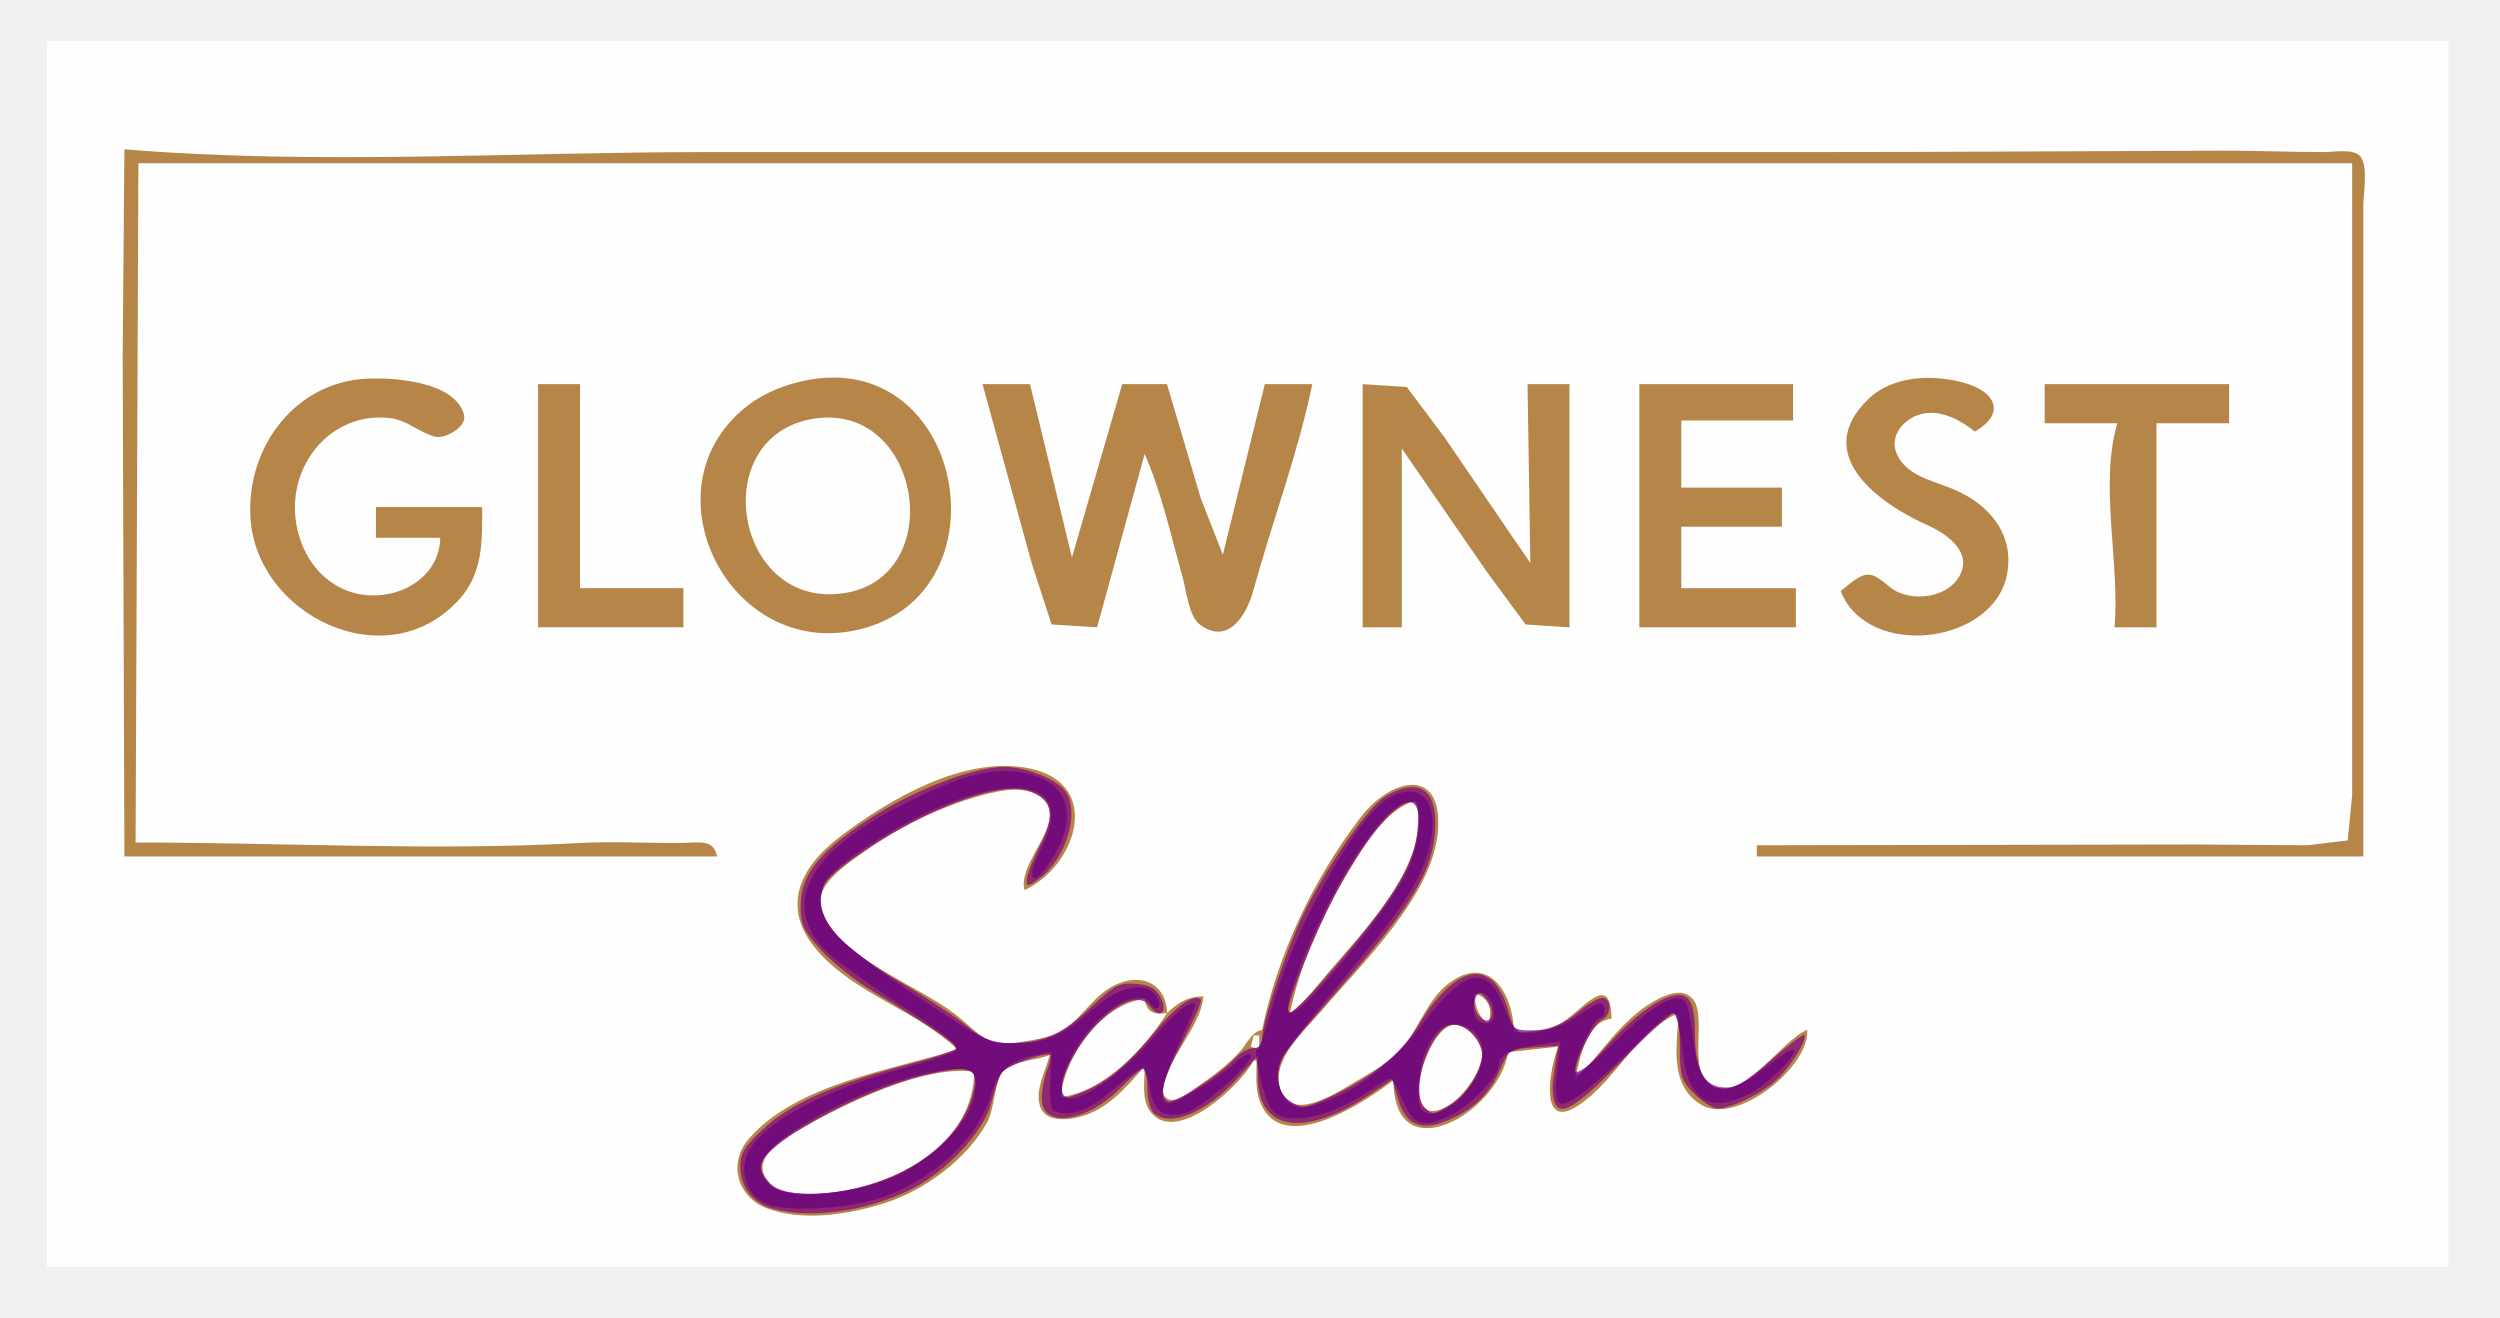
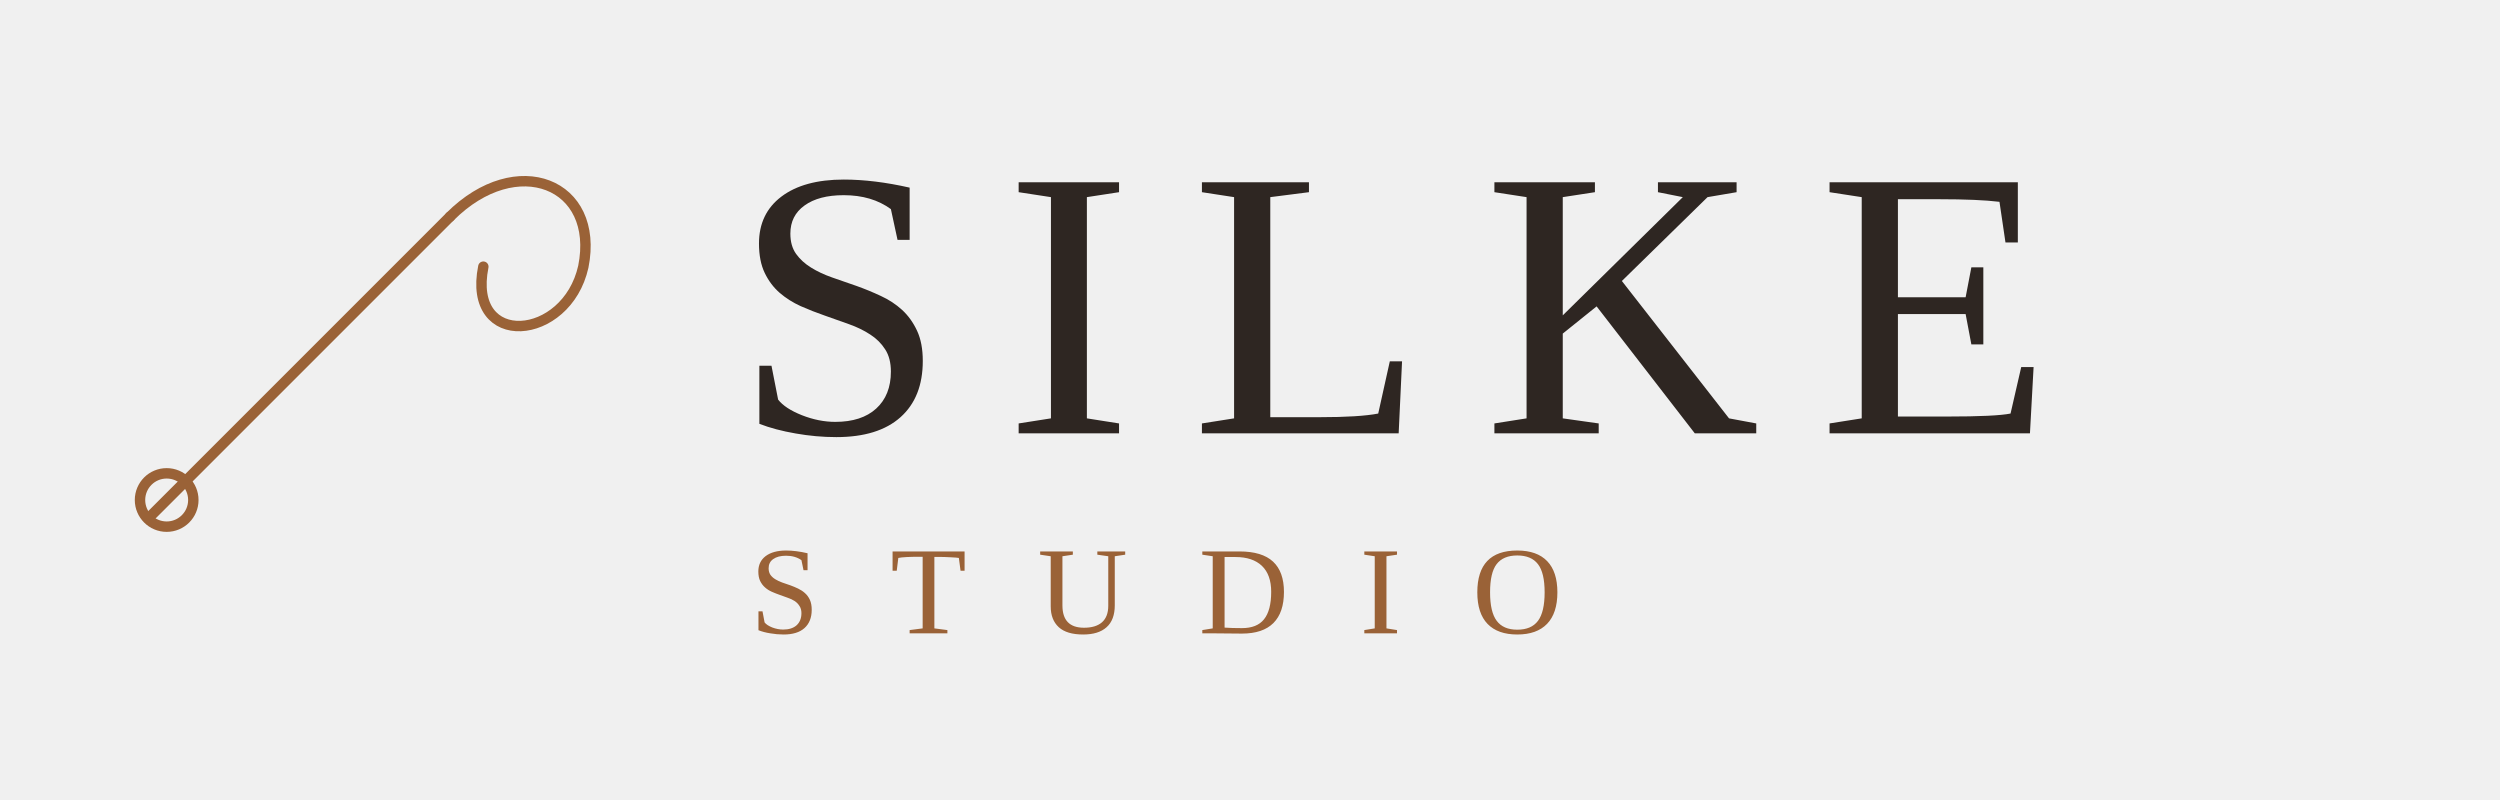
- <svg xmlns="http://www.w3.org/2000/svg" width="167" height="88" viewBox="18 106 167 88" version="1.1">
-   <g id="layer1">
-     <rect style="fill:#ffffff;fill-opacity:0.949;stroke:#b0a87a;stroke-width:0;stroke-dasharray:none;stroke-opacity:1;paint-order:stroke fill markers" id="rect8640" width="160.414" height="81.885" x="21.142" y="108.732" ry="23.458" rx="0" />
-     <path style="fill:#b58648;stroke:none" d="m 26.31,115.973 -0.115,13.817 0.115,33.423 13.444,-1.4e-4 26.141,1.4e-4 c -0.195,-1.168 -1.224,-0.924 -2.187,-0.908 -2.315,0.038 -4.651,-0.121 -6.962,0.007 -9.808,0.545 -19.833,-0.033 -29.688,-0.033 l 0.187,-45.373 H 175.125 v 33.796 8.402 l -0.299,3.036 -2.688,0.325 -7.469,-0.054 -29.315,0.054 v 0.747 h 40.518 v -34.543 -8.963 c 0,-0.807 0.332,-2.586 -0.192,-3.248 -0.437,-0.552 -1.803,-0.299 -2.422,-0.299 -2.303,0 -4.611,-0.102 -6.908,-0.095 -9.204,0.03 -18.42,0.095 -27.635,0.095 H 65.147 c -12.84,0 -26.051,0.874 -38.838,-0.187 m 82.156,0.373 -0.187,0.187 0.187,-0.187 m -58.256,23.527 h -7.095 v 2.054 h 4.295 c -0.072,3.044 -3.521,4.526 -6.162,3.554 -2.239,-0.824 -3.491,-3.122 -3.545,-5.421 -0.082,-3.502 2.714,-6.558 6.346,-6.127 1.179,0.14 1.924,0.936 2.988,1.233 0.675,0.189 2.181,-0.643 1.961,-1.459 -0.599,-2.225 -4.656,-2.494 -6.442,-2.415 -4.817,0.213 -8.032,4.516 -7.835,9.142 0.284,6.675 9.137,10.968 13.962,5.599 1.603,-1.784 1.528,-3.915 1.528,-6.159 m 21.846,-8.502 c -1.464,0.263 -2.926,0.809 -4.108,1.721 -6.905,5.329 -1.496,16.581 6.909,15.069 10.585,-1.905 7.773,-18.692 -2.801,-16.79 m 68.899,14.104 c 1.776,4.584 10.223,3.612 11.116,-1.12 0.511,-2.707 -1.249,-4.723 -3.647,-5.704 -1.32,-0.54 -3.081,-0.87 -3.718,-2.328 -0.566,-1.296 0.603,-2.506 1.85,-2.71 1.212,-0.198 2.467,0.486 3.362,1.219 2.103,-1.217 1.4,-2.679 -0.747,-3.269 -2.057,-0.566 -4.711,-0.48 -6.331,1.063 -3.926,3.738 0.717,7.03 3.904,8.45 1.131,0.504 2.839,1.612 2.288,3.092 -0.617,1.655 -2.911,2.052 -4.342,1.338 -0.587,-0.293 -1.193,-1.092 -1.867,-1.119 -0.65,-0.026 -1.372,0.733 -1.867,1.089 M 53.944,131.658 v 16.245 h 9.709 v -2.614 h -6.909 v -13.63 h -2.801 m 29.688,0 3.282,11.95 1.331,4.103 3.043,0.192 3.174,-11.577 c 1.148,2.589 1.76,5.496 2.535,8.216 0.241,0.844 0.404,2.615 1.143,3.169 1.959,1.47 3.171,-0.761 3.575,-2.235 1.26,-4.597 2.983,-9.149 3.949,-13.817 h -3.174 l -2.801,11.39 -1.467,-3.734 -2.267,-7.655 h -2.988 l -3.361,11.577 -2.801,-11.577 h -3.174 m 25.394,0 v 16.245 h 2.614 v -11.95 l 5.664,8.216 2.608,3.542 2.931,0.192 v -16.245 h -2.801 l 0.187,11.95 -5.736,-8.402 -2.519,-3.356 -2.948,-0.192 m 18.485,0 v 16.245 h 10.456 v -2.614 h -7.655 v -4.108 h 6.722 v -2.614 h -6.722 v -4.481 h 7.469 v -2.427 h -10.27 m 27.074,0 v 2.614 h 4.855 c -1.214,4.133 0.181,9.341 -0.187,13.63 h 2.801 v -13.63 h 4.855 v -2.614 H 154.586 m -79.542,0.187 -0.187,0.187 0.187,-0.187 m 35.29,0 -0.187,0.187 0.187,-0.187 m 21.099,0 -0.187,0.187 0.187,-0.187 m -1.307,0.373 -0.187,0.187 0.187,-0.187 m -19.045,0.373 -0.187,0.187 0.187,-0.187 m 47.053,0 -0.187,0.187 0.187,-0.187 m -115.766,0.373 -0.187,0.187 0.187,-0.187 m 68.713,0.187 -0.187,0.187 0.187,-0.187 m 55.269,0.187 -0.187,0.187 0.187,-0.187 m -20.913,0.187 -0.187,0.187 0.187,-0.187 m -106.99,0.187 -0.187,0.187 0.187,-0.187 m 1.307,0 -0.187,0.187 0.187,-0.187 m 1.307,0 -0.187,0.187 0.187,-0.187 m 121.181,0 -0.187,0.187 0.187,-0.187 m -122.114,0.187 -0.187,0.187 0.187,-0.187 m 32.302,0.056 c 7.111,-1.05 8.899,10.494 2.054,11.646 -7.443,1.252 -9.382,-10.564 -2.054,-11.646 m 71.7,1.624 -0.187,0.187 0.187,-0.187 m -23.153,0.373 -0.187,0.187 0.187,-0.187 m -42.572,0.187 -0.187,0.187 0.187,-0.187 m 50.041,0.373 -0.187,0.187 0.187,-0.187 m 31.556,0 -0.187,0.187 0.187,-0.187 m -58.443,1.12 -0.187,0.187 0.187,-0.187 m 27.821,0.747 -0.187,0.187 0.187,-0.187 m -35.85,0.187 -0.187,0.187 0.187,-0.187 m -38.277,0.56 -0.187,0.187 0.187,-0.187 m 0,0.56 -0.187,0.187 0.187,-0.187 m 77.115,0 -0.187,0.187 0.187,-0.187 m -53.028,0.187 -0.187,0.187 0.187,-0.187 m 32.116,0 -0.187,0.187 0.187,-0.187 m 21.473,0 -0.187,0.187 0.187,-0.187 m -39.958,0.187 -0.187,0.187 0.187,-0.187 m -0.934,0.56 -0.187,0.187 0.187,-0.187 m -4.855,0.56 -0.187,0.187 0.187,-0.187 m 62.551,0 -0.187,0.187 0.187,-0.187 m 0.56,0 -0.187,0.187 0.187,-0.187 m 0.747,0.187 -0.187,0.187 0.187,-0.187 m -94.48,0.187 -0.187,0.187 0.187,-0.187 m -2.241,0.373 -0.187,0.187 0.187,-0.187 m 11.95,0 -0.187,0.187 0.187,-0.187 m 14.191,0 -0.187,0.187 0.187,-0.187 m 30.995,0 -0.187,0.187 0.187,-0.187 m -45.559,0.934 -0.187,0.187 0.187,-0.187 m 23.34,0 -0.187,0.187 0.187,-0.187 m 71.327,0 -0.187,0.187 0.187,-0.187 m -39.398,0.187 -0.187,0.187 0.187,-0.187 m -66.845,0.373 -0.187,0.187 0.187,-0.187 m 74.314,0 -0.187,0.187 0.187,-0.187 m -39.024,0.373 -0.187,0.187 0.187,-0.187 m 39.584,0.373 -0.187,0.187 0.187,-0.187 m -18.672,1.307 -0.187,0.187 0.187,-0.187 m -47.8,0.187 -0.187,0.187 0.187,-0.187 m 71.327,0 0.187,0.373 -0.187,-0.373 m 0.934,0 -0.187,0.187 0.187,-0.187 m 0.934,0 -0.187,0.187 0.187,-0.187 m -92.613,0.373 -0.187,0.187 0.187,-0.187 m 45.559,0 -0.187,0.187 0.187,-0.187 m 58.07,0 -0.187,0.187 0.187,-0.187 m -91.679,0.373 -0.187,0.187 0.187,-0.187 m 5.228,0 -0.187,0.187 0.187,-0.187 m -13.07,0.187 -0.187,0.187 0.187,-0.187 m 29.502,0.187 -0.187,0.187 0.187,-0.187 m -16.245,0.187 -0.187,0.187 0.187,-0.187 m -5.415,0.187 -0.187,0.187 0.187,-0.187 m 1.494,0.187 -0.187,0.187 0.187,-0.187 m 32.489,0.187 -0.187,0.187 0.187,-0.187 m -7.282,28.568 c -4.386,1.393 -10.761,2.289 -13.942,5.983 -1.406,1.632 -0.76,3.895 1.246,4.643 2.4,0.895 5.47,0.394 7.842,-0.361 2.673,-0.851 5.487,-2.935 6.85,-5.41 0.504,-0.915 0.464,-2.771 1.105,-3.438 0.656,-0.683 2.201,-0.678 3.062,-1.044 -0.248,1.045 -0.972,2.253 -0.665,3.353 0.288,1.032 1.481,1.017 2.346,0.854 2.053,-0.387 3.366,-1.971 4.668,-3.46 0,0.911 -0.223,2.179 0.325,2.967 1.715,2.466 6.137,-1.761 6.957,-3.341 h 0.187 c 0,0.922 -0.1,1.926 0.251,2.8 1.487,3.708 7.108,-0.117 8.898,-1.493 0.004,6.227 7.051,2.166 7.655,-1.867 l 3.361,-0.373 c -0.547,1.233 -1.396,5.732 1.307,3.948 2.578,-1.701 3.776,-4.895 6.722,-6.189 -0.09,2.094 -0.678,4.787 1.501,6.119 2.362,1.444 7.288,-2.558 7.088,-4.999 -1.68,0.712 -3.868,4.22 -5.786,3.922 -2.577,-0.399 -0.778,-4.572 -1.822,-5.933 -0.677,-0.883 -1.893,-0.319 -2.662,0.121 -2.144,1.227 -3.531,3.518 -5.228,5.25 0.268,-1.378 0.755,-3.929 2.427,-4.108 -0.029,-3.206 -1.914,-0.63 -3.206,0.199 -0.912,0.585 -2.273,0.713 -3.329,0.735 0.071,-2.041 -1.29,-5.14 -3.921,-3.574 -1.663,0.989 -2.204,2.855 -3.293,4.318 -0.87,1.17 -2.382,1.957 -3.616,2.691 -1.101,0.655 -3.967,2.48 -4.713,0.483 -0.773,-2.068 1.586,-4.058 2.739,-5.411 2.633,-3.091 7.399,-7.665 7.745,-11.95 0.355,-4.392 -3.131,-3.583 -5.167,-0.934 -3.139,4.087 -5.534,9.14 -6.579,14.191 -0.745,0.155 -1.008,0.945 -1.513,1.491 -0.857,0.926 -1.928,1.716 -2.968,2.425 -0.433,0.295 -1.234,0.978 -1.805,0.707 -0.654,-0.311 -0.155,-1.363 0.017,-1.822 0.633,-1.687 2.192,-3.269 2.348,-5.041 -1.072,0.026 -1.655,0.391 -2.427,1.12 -0.044,-1.809 -1.473,-2.649 -3.174,-2.003 -1.703,0.647 -2.344,2.229 -3.766,3.135 -0.883,0.563 -2.308,0.715 -3.329,0.871 -1.836,0.28 -2.562,-0.919 -3.921,-1.959 -2.56,-1.958 -7.741,-3.705 -8.912,-6.953 -0.541,-1.502 1.539,-2.919 2.563,-3.654 2.472,-1.776 5.269,-3.212 8.216,-3.998 1.193,-0.318 2.81,-0.674 3.896,0.133 2.012,1.496 -1.618,4.292 -1.095,6.213 3.492,-1.628 5.232,-7.081 0.373,-8.119 -4.35,-0.929 -9.392,2.039 -12.697,4.552 -2.763,2.102 -3.997,4.809 -1.459,7.674 2.55,2.88 6.545,3.905 9.301,6.536 M 112.574,159.479 c 1.168,3.952 -3.424,8.67 -5.764,11.39 -0.832,0.967 -1.598,2.053 -2.638,2.801 0.771,-3.727 2.517,-7.252 4.517,-10.456 0.936,-1.499 2.12,-3.21 3.885,-3.734 m -73.941,2.988 -0.187,0.187 0.187,-0.187 m 78.795,11.95 c -0.704,-0.573 -0.892,-1.161 -0.934,-2.054 1.024,0.304 1.21,1.088 0.934,2.054 m -22.966,-1.68 c 0.15,0.915 0.627,1.047 1.494,0.934 -1.435,2.294 -4.25,5.316 -7.095,5.602 0.238,-2.709 2.76,-6.244 5.602,-6.535 m 20.733,1.719 c 0.935,-0.005 1.921,1.339 1.793,2.202 -0.196,1.317 -1.839,3.496 -3.284,3.556 -0.841,0.035 -0.947,-1.075 -0.934,-1.689 0.024,-1.053 1.108,-4.063 2.424,-4.069 m -13.078,0.708 v 0.934 l -0.56,-0.187 0.187,-0.747 h 0.373 m -19.045,2.427 c -0.003,4.689 -4.973,7.437 -9.149,8.029 -1.4,0.198 -3.718,0.548 -4.694,-0.808 -1.096,-1.523 1.204,-2.798 2.267,-3.406 2.879,-1.647 8.195,-4.295 11.577,-3.814 z" id="path8630" />
-     <path style="fill:#800080;fill-opacity:0.698;stroke:#b0a87a;stroke-width:0;stroke-dasharray:none;stroke-opacity:1;paint-order:stroke fill markers" d="m 262.929,705.72 c -5.008,-1.448 -7.984,-5.478 -7.984,-10.81 0,-3.244 1.254,-5.167 6.366,-9.763 6.929,-6.23 17.874,-10.965 37.076,-16.039 6.104,-1.613 11.098,-3.367 11.098,-3.897 0,-1.024 -8.291,-6.65 -21.071,-14.3 -4.264,-2.552 -10.114,-7.203 -13.001,-10.334 -4.452,-4.83 -5.248,-6.52 -5.248,-11.135 0,-7.771 4.399,-13.455 16.79,-21.698 11.08,-7.37 26.765,-13.505 34.527,-13.505 5.479,0 13.102,2.985 15.42,6.038 3.929,5.175 0.41,17.084 -6.575,22.242 -2.696,1.991 -3.085,2.026 -3.085,0.275 0,-1.102 1.472,-4.908 3.27,-8.457 3.892,-7.68 3.355,-11.538 -1.908,-13.718 -4.961,-2.055 -13.699,-0.179 -26.311,5.648 -10.665,4.928 -25.066,14.707 -26.267,17.837 -2.936,7.65 2.697,14.738 19.588,24.653 6.43,3.774 13.948,8.748 16.706,11.052 3.91,3.267 6.178,4.19 10.294,4.19 8.607,0 13.403,-2.07 20.632,-8.908 6.047,-5.719 7.381,-6.42 11.559,-6.072 3.553,0.296 5.113,1.179 6.3,3.564 1.896,3.811 -0.376,5.415 -2.859,2.019 -2.195,-3.002 -6.992,-1.52 -12.551,3.88 -5.018,4.873 -9.574,12.907 -9.574,16.882 0,3.091 0.112,3.104 5.862,0.702 5.837,-2.439 10.883,-6.741 17.889,-15.251 5.187,-6.3 9.721,-9.429 11.331,-7.819 0.354,0.354 -1.686,5.068 -4.535,10.475 -5.309,10.077 -6.215,13.69 -3.807,15.179 1.438,0.889 13.192,-6.617 17.065,-10.896 1.237,-1.367 3.268,-2.486 4.511,-2.486 1.327,0 2.241,-0.917 2.212,-2.22 -0.073,-3.277 4.38,-17.431 8.775,-27.89 5.03,-11.972 17.323,-30.355 22.347,-33.418 8.143,-4.965 12.984,-2.053 12.633,7.6 -0.399,10.965 -5.661,19.74 -25.041,41.757 -6.342,7.205 -12.223,14.339 -13.071,15.855 -2.576,4.608 -1.971,9.45 1.462,11.699 2.869,1.88 3.508,1.842 8.863,-0.527 10.963,-4.849 18.939,-11.117 23.291,-18.303 9.856,-16.272 19.258,-17.698 23.082,-3.499 1.129,4.193 1.944,5.14 4.424,5.14 4.311,0 9.299,-2.103 13.625,-5.743 2.049,-1.724 4.538,-3.135 5.531,-3.135 2.44,0 2.305,4.61 -0.162,5.557 -2.182,0.837 -7.348,11.526 -6.622,13.702 0.253,0.76 3.717,-2.327 7.696,-6.86 8.575,-9.767 17.298,-15.101 20.436,-12.496 1.405,1.166 2.026,3.85 2.039,8.814 0.024,9.294 2.087,13.369 7.013,13.856 3.065,0.303 5.378,-0.988 11.92,-6.654 4.465,-3.866 8.347,-6.8 8.628,-6.518 0.938,0.938 -3.21,7.681 -6.856,11.144 -3.742,3.555 -11.536,7.36 -15.074,7.36 -1.122,0 -3.709,-1.668 -5.748,-3.708 -3.346,-3.346 -3.708,-4.521 -3.708,-12.05 0,-5.439 -0.507,-8.342 -1.458,-8.342 -0.802,0 -6.724,5.422 -13.16,12.05 -13.681,14.087 -17.455,15.455 -17.497,6.342 -0.003,-0.698 0.314,-3.266 0.704,-5.708 l 0.71,-4.439 -6.247,0.442 c -5.831,0.412 -6.376,0.749 -8.175,5.056 -2.623,6.277 -6.509,10.249 -12.795,13.076 -7.172,3.226 -11.179,1.693 -13.199,-5.051 l -1.493,-4.982 -5.234,3.519 c -16.892,11.355 -28.694,9.586 -28.703,-4.304 l -0.003,-5.22 -4.753,5.325 c -8.051,9.02 -17.623,13.007 -21.623,9.008 -0.837,-0.837 -1.522,-3.691 -1.522,-6.342 0,-2.651 -0.428,-4.81 -0.951,-4.799 -0.523,0.012 -3.175,2.278 -5.894,5.037 -8.551,8.676 -19.791,10.159 -19.791,2.611 0,-2.034 0.587,-5.242 1.304,-7.128 0.717,-1.886 1.104,-3.629 0.861,-3.873 -1.007,-1.007 -11.506,2.881 -12.475,4.62 -0.577,1.036 -1.676,4.389 -2.443,7.452 -1.801,7.201 -11.521,17.607 -20.522,21.973 -11.416,5.537 -25.369,7.406 -34.844,4.666 z m 25.285,-6.192 c 13.653,-4.217 23.545,-13.378 25.695,-23.797 1.16,-5.621 -1.218,-6.313 -12.507,-3.638 -16.783,3.977 -41.384,17.717 -41.384,23.113 0,0.974 1.142,2.913 2.537,4.308 3.397,3.397 14.686,3.403 25.659,0.014 z m 146.308,-20.163 c 4.452,-2.715 8.655,-10.486 7.551,-13.963 -1.213,-3.822 -5.297,-6.791 -8.111,-5.898 -5.304,1.683 -9.946,17.048 -6.264,20.73 1.975,1.975 2.209,1.945 6.824,-0.87 z m 9.484,-25.377 c -0.787,-1.47 -1.981,-2.673 -2.654,-2.673 -1.731,0 -1.522,4.268 0.298,6.088 2.289,2.289 4.046,-0.258 2.356,-3.415 z m -37.014,-11.523 c 13.814,-16.395 18.221,-23.958 18.928,-32.483 0.495,-5.97 0.272,-6.865 -1.708,-6.865 -3.918,0 -12.358,10.347 -19.172,23.504 -5.198,10.037 -11.843,26.536 -11.843,29.406 0,1.774 5.087,-3.227 13.794,-13.562 z" id="path8631" transform="scale(0.2645833)" />
-     <g id="g8640" style="fill:#660080">
-       <path style="fill:#660080;fill-opacity:0.698;stroke:#b0a87a;stroke-width:0;stroke-dasharray:none;stroke-opacity:1;paint-order:stroke fill markers" d="m 261.877,704.649 c -3.858,-1.564 -5.815,-4.498 -5.941,-8.908 -0.244,-8.598 14.372,-17.946 39.378,-25.186 7.204,-2.086 13.397,-4.091 13.762,-4.455 1.38,-1.38 -1.538,-3.827 -15.262,-12.799 -7.775,-5.083 -15.717,-10.934 -17.649,-13.002 -11.15,-11.935 -3.723,-24.96 21.27,-37.301 14.064,-6.945 21.527,-8.781 29.288,-7.206 10.805,2.193 13.67,10.221 7.442,20.849 -5.155,8.797 -7.777,7.024 -3.117,-2.108 7.45,-14.604 -3.204,-19.26 -24.534,-10.721 -9.193,3.68 -22.19,11.536 -27.787,16.796 -4.896,4.601 -4.702,10.212 0.561,16.205 2.227,2.536 11.715,9.691 21.085,15.899 16.186,10.724 17.38,11.287 23.918,11.287 7.902,0 11.811,-1.727 20.053,-8.861 6.826,-5.908 13.506,-6.983 15.876,-2.555 1.382,2.583 -0.369,3.75 -1.903,1.268 -1.395,-2.258 -5.996,-1.349 -10.478,2.069 -8.906,6.793 -15.428,22.03 -9.43,22.03 3.963,0 13.449,-6.946 20.402,-14.941 5.889,-6.77 9.88,-9.988 11,-8.868 0.193,0.193 -1.601,4.564 -3.987,9.713 -4.523,9.765 -5.501,15.364 -2.683,15.364 1.981,0 13.044,-6.811 17.049,-10.495 1.567,-1.442 3.203,-2.267 3.637,-1.833 1.386,1.386 -12.168,13.516 -16.38,14.66 -5.612,1.524 -8.121,-0.159 -9.129,-6.12 -0.473,-2.8 -1.346,-5.09 -1.94,-5.09 -0.594,0 -3.714,2.28 -6.934,5.067 -5.988,5.183 -10.069,6.939 -14.177,6.099 -1.966,-0.402 -2.28,-1.603 -2.061,-7.87 l 0.259,-7.396 -3.998,0.8 c -6.282,1.256 -9.627,4.147 -11.091,9.585 -3.003,11.152 -15.217,22.481 -28.741,26.658 -8.54,2.638 -22.881,3.342 -27.761,1.364 z m 32.051,-6.972 c 9.749,-4.396 18.805,-13.559 20.071,-20.31 1.281,-6.83 -0.316,-7.826 -9.91,-6.183 -16.912,2.897 -43.046,16.923 -43.826,23.521 -0.269,2.277 0.515,3.95 2.537,5.415 4.673,3.386 21.051,2.1 31.128,-2.443 z" id="path8639" transform="scale(0.2645833)" />
-       <path style="fill:#660080;fill-opacity:0.698;stroke:#b0a87a;stroke-width:0;stroke-dasharray:none;stroke-opacity:1;paint-order:stroke fill markers" d="m 425.275,683.278 c -0.845,-0.537 -2.422,-3.097 -3.505,-5.688 -1.083,-2.592 -2.301,-4.712 -2.707,-4.712 -0.406,0 -2.254,1.067 -4.105,2.371 -10.806,7.61 -21.968,10.012 -25.821,5.556 -2.036,-2.354 -5.064,-15.538 -3.569,-15.538 0.485,0 2.125,-4.646 3.645,-10.325 4.969,-18.567 20.607,-47.027 28.781,-52.383 7.552,-4.949 12.868,-0.805 11.527,8.984 -1.048,7.646 -5.571,15.898 -14.977,27.327 -24.156,29.351 -23.881,28.968 -23.881,33.252 0,2.559 0.981,5.055 2.54,6.466 2.184,1.976 3.207,2.098 7.293,0.866 9.417,-2.838 19.129,-10.226 26.715,-20.323 10.679,-14.212 16.436,-15.29 20.718,-3.88 2.039,5.432 2.235,5.574 7.617,5.515 3.841,-0.042 7.061,-1.104 10.569,-3.488 5.776,-3.925 6.992,-4.19 6.992,-1.525 0,1.046 -0.52,1.903 -1.155,1.903 -1.604,0 -6.746,10.93 -6.237,13.258 0.278,1.272 3.693,-1.235 10.312,-7.573 9.57,-9.162 15.068,-12.303 17.42,-9.951 0.621,0.621 1.503,4.546 1.959,8.722 1.61,14.721 6.931,17.085 18.276,8.118 3.607,-2.851 6.821,-4.92 7.142,-4.599 1.17,1.17 -6.306,8.689 -11.044,11.106 -10.486,5.35 -15.736,1.732 -17.123,-11.799 -0.52,-5.072 -1.467,-8.551 -2.33,-8.551 -0.8,0 -4.573,3.203 -8.386,7.118 -3.813,3.915 -9.734,9.368 -13.158,12.118 -7.423,5.962 -8.779,5.036 -7.567,-5.163 l 0.815,-6.855 -6.067,0.832 c -6.146,0.842 -9.494,2.601 -9.494,4.986 0,2.711 -6.672,9.911 -11.438,12.343 -5.335,2.722 -7.358,3.035 -9.758,1.51 z m 11.735,-5.759 c 7.149,-7.149 7.136,-16.268 -0.025,-18.066 -3.915,-0.983 -6.758,1.118 -9.102,6.725 -1.786,4.273 -2.312,13.281 -0.861,14.733 1.954,1.954 6.023,0.572 9.988,-3.392 z m 8.192,-20.392 c 0,-3.188 -1.493,-5.811 -3.307,-5.811 -1.794,0 -2.5,5.186 -0.921,6.765 1.508,1.508 4.228,0.895 4.228,-0.953 z M 400.358,650.998 c 9.602,-10.466 19.323,-23.267 22.552,-29.695 4.103,-8.168 4.594,-18.186 0.892,-18.186 -5.635,0 -17.712,17.651 -26.236,38.345 -6.58,15.974 -5.741,18.839 2.792,9.536 z" id="path8640" transform="scale(0.2645833)" />
-     </g>
+ <svg xmlns="http://www.w3.org/2000/svg" viewBox="0 0 300 96" width="300" height="96" role="img" aria-label="Silke Studio">
+   <g fill="none" stroke="#9a6237" stroke-width="1.25" stroke-linecap="round">
+     <path d="M18 62 L54 26" />
+     <circle cx="20" cy="60" r="3.2" />
+     <path d="M54 26 C 62 18, 72 22, 70 32 C 68 41, 56 42, 58 32" />
  </g>
+   <text x="88" y="52" font-family="'Cormorant Garamond', 'Times New Roman', serif" font-size="46" font-weight="500" letter-spacing="7" fill="#2e2622">SILKE</text>
+   <text x="90" y="76" font-family="'Cormorant Garamond', 'Times New Roman', serif" font-size="15" font-weight="400" letter-spacing="8.5" fill="#9a6237">STUDIO</text>
</svg>
